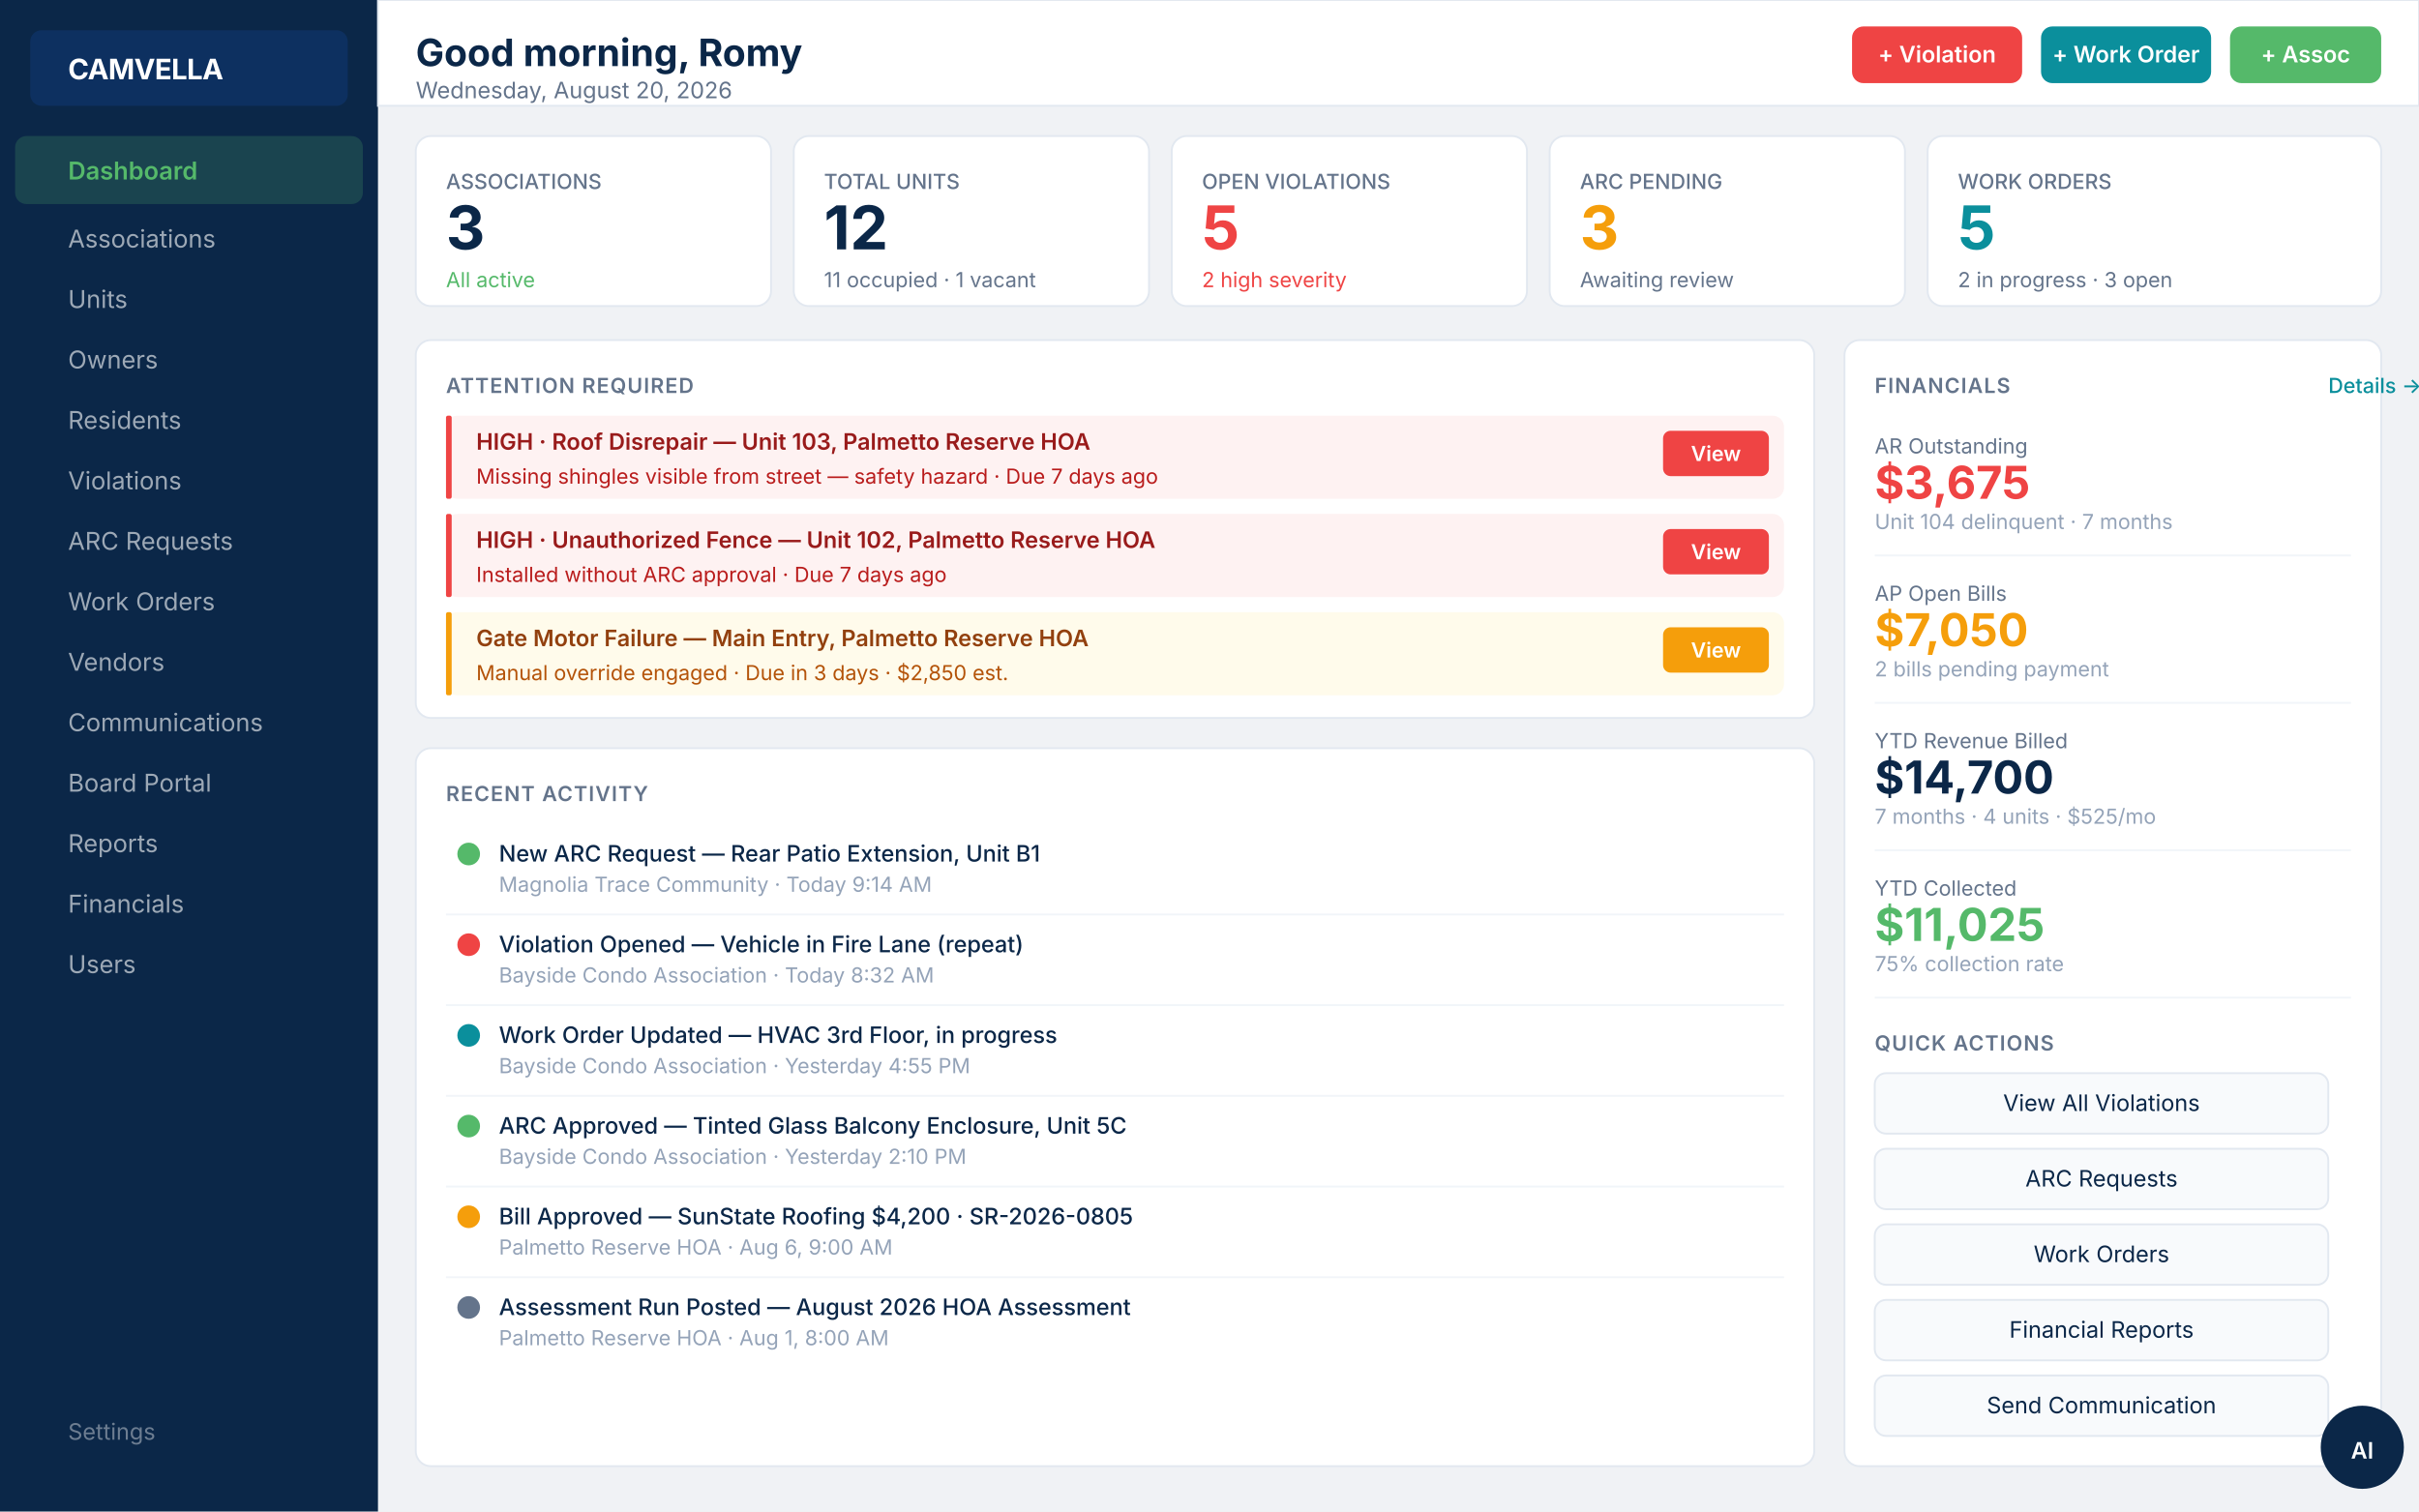
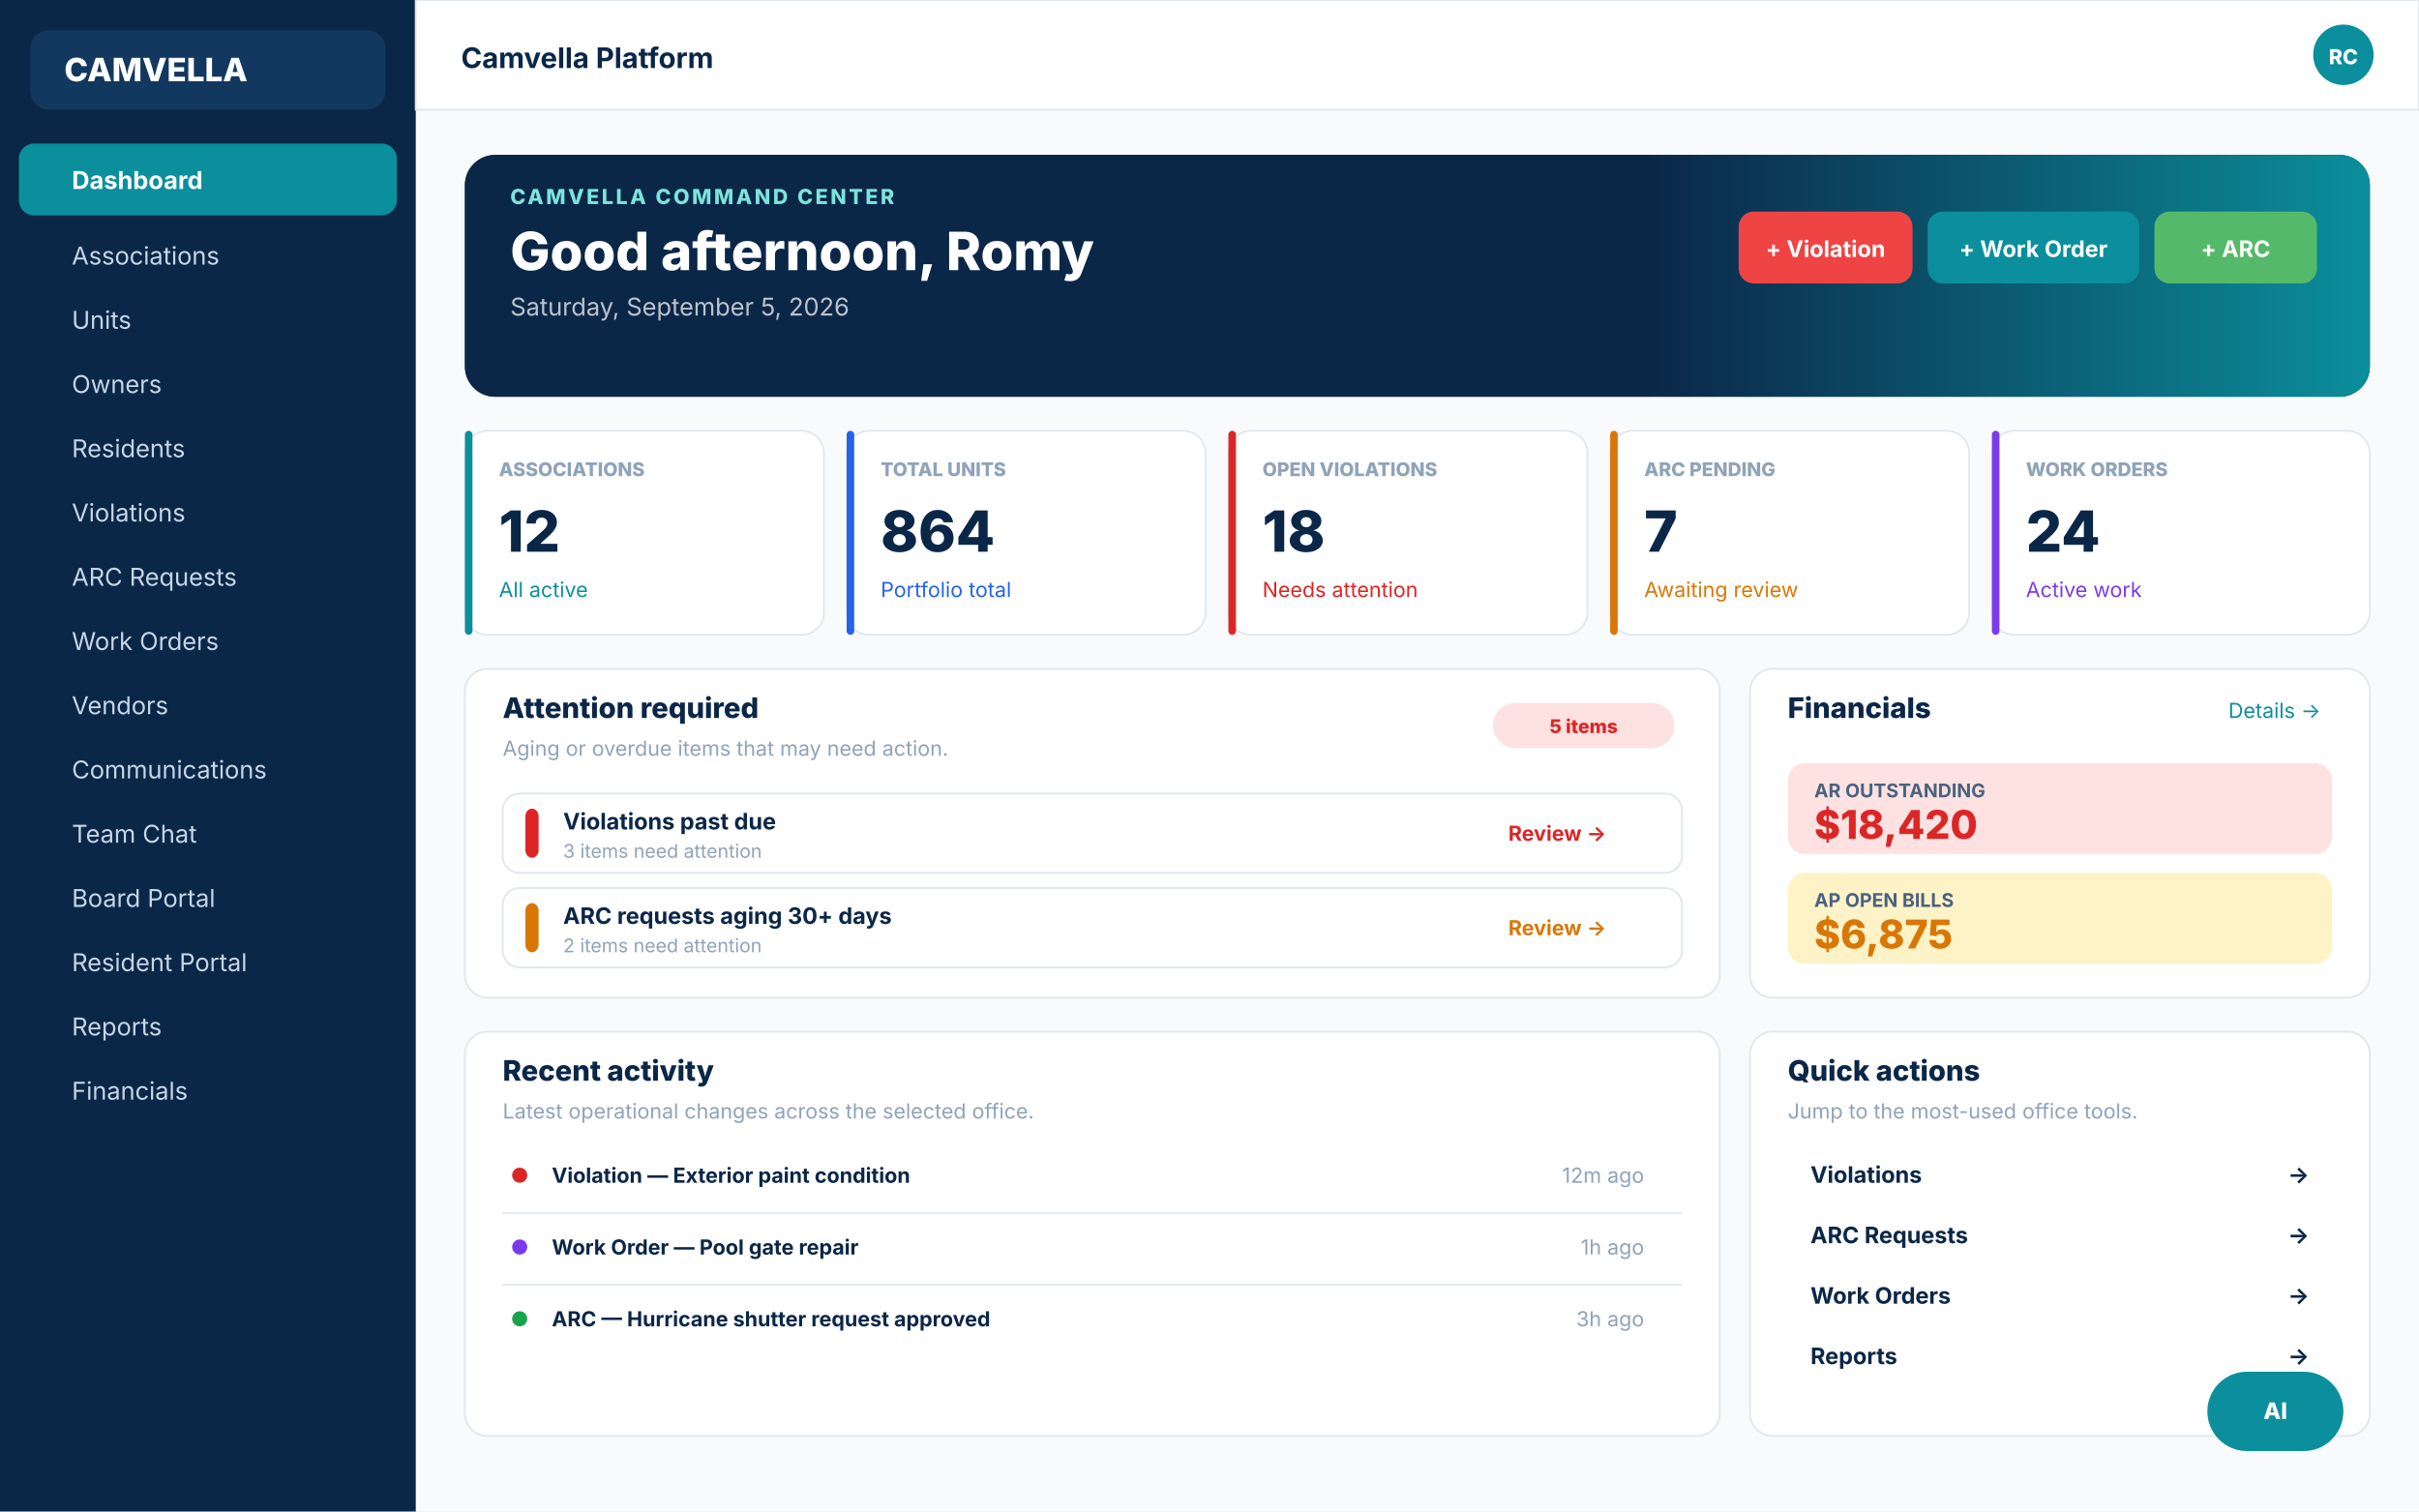
<svg xmlns="http://www.w3.org/2000/svg" viewBox="0 0 1280 800" font-family="-apple-system,BlinkMacSystemFont,'Segoe UI',sans-serif">
-   <rect width="1280" height="800" fill="#F0F2F5" />
-   <rect width="200" height="800" fill="#0B2748" />
-   <rect x="16" y="16" width="168" height="40" rx="6" fill="#0d3060" />
-   <text x="36" y="42" fill="white" font-size="15" font-weight="700" letter-spacing="-0.3">CAMVELLA</text>
-   <rect x="8" y="72" width="184" height="36" rx="6" fill="#55B96A" opacity="0.2" />
-   <text x="36" y="95" fill="#55B96A" font-size="13" font-weight="600">Dashboard</text>
-   <text x="36" y="131" fill="rgba(255,255,255,0.6)" font-size="13">Associations</text>
-   <text x="36" y="163" fill="rgba(255,255,255,0.6)" font-size="13">Units</text>
-   <text x="36" y="195" fill="rgba(255,255,255,0.6)" font-size="13">Owners</text>
-   <text x="36" y="227" fill="rgba(255,255,255,0.6)" font-size="13">Residents</text>
-   <text x="36" y="259" fill="rgba(255,255,255,0.6)" font-size="13">Violations</text>
-   <text x="36" y="291" fill="rgba(255,255,255,0.6)" font-size="13">ARC Requests</text>
-   <text x="36" y="323" fill="rgba(255,255,255,0.6)" font-size="13">Work Orders</text>
-   <text x="36" y="355" fill="rgba(255,255,255,0.6)" font-size="13">Vendors</text>
-   <text x="36" y="387" fill="rgba(255,255,255,0.6)" font-size="13">Communications</text>
-   <text x="36" y="419" fill="rgba(255,255,255,0.6)" font-size="13">Board Portal</text>
-   <text x="36" y="451" fill="rgba(255,255,255,0.6)" font-size="13">Reports</text>
-   <text x="36" y="483" fill="rgba(255,255,255,0.6)" font-size="13">Financials</text>
-   <text x="36" y="515" fill="rgba(255,255,255,0.6)" font-size="13">Users</text>
-   <text x="36" y="762" fill="rgba(255,255,255,0.4)" font-size="12">Settings</text>
-   <rect x="200" y="0" width="1080" height="56" fill="white" stroke="#E2E8F0" stroke-width="1" />
-   <text x="220" y="35" fill="#0B2748" font-size="20" font-weight="700">Good morning, Romy</text>
-   <text x="220" y="52" fill="#64748B" font-size="12">Wednesday, August 20, 2026</text>
-   <rect x="980" y="14" width="90" height="30" rx="6" fill="#EF4444" />
-   <text x="1025" y="33" fill="white" font-size="12" font-weight="600" text-anchor="middle">+ Violation</text>
-   <rect x="1080" y="14" width="90" height="30" rx="6" fill="#0B8F9C" />
-   <text x="1125" y="33" fill="white" font-size="12" font-weight="600" text-anchor="middle">+ Work Order</text>
-   <rect x="1180" y="14" width="80" height="30" rx="6" fill="#55B96A" />
-   <text x="1220" y="33" fill="white" font-size="12" font-weight="600" text-anchor="middle">+ Assoc</text>
-   <rect x="220" y="72" width="188" height="90" rx="8" fill="white" stroke="#E2E8F0" stroke-width="1" />
-   <text x="236" y="100" fill="#64748B" font-size="11" font-weight="500">ASSOCIATIONS</text>
-   <text x="236" y="132" fill="#0B2748" font-size="32" font-weight="700">3</text>
-   <text x="236" y="152" fill="#55B96A" font-size="11">All active</text>
-   <rect x="420" y="72" width="188" height="90" rx="8" fill="white" stroke="#E2E8F0" stroke-width="1" />
-   <text x="436" y="100" fill="#64748B" font-size="11" font-weight="500">TOTAL UNITS</text>
-   <text x="436" y="132" fill="#0B2748" font-size="32" font-weight="700">12</text>
-   <text x="436" y="152" fill="#64748B" font-size="11">11 occupied · 1 vacant</text>
-   <rect x="620" y="72" width="188" height="90" rx="8" fill="white" stroke="#E2E8F0" stroke-width="1" />
-   <text x="636" y="100" fill="#64748B" font-size="11" font-weight="500">OPEN VIOLATIONS</text>
-   <text x="636" y="132" fill="#EF4444" font-size="32" font-weight="700">5</text>
-   <text x="636" y="152" fill="#EF4444" font-size="11">2 high severity</text>
-   <rect x="820" y="72" width="188" height="90" rx="8" fill="white" stroke="#E2E8F0" stroke-width="1" />
-   <text x="836" y="100" fill="#64748B" font-size="11" font-weight="500">ARC PENDING</text>
-   <text x="836" y="132" fill="#F59E0B" font-size="32" font-weight="700">3</text>
-   <text x="836" y="152" fill="#64748B" font-size="11">Awaiting review</text>
-   <rect x="1020" y="72" width="240" height="90" rx="8" fill="white" stroke="#E2E8F0" stroke-width="1" />
-   <text x="1036" y="100" fill="#64748B" font-size="11" font-weight="500">WORK ORDERS</text>
-   <text x="1036" y="132" fill="#0B8F9C" font-size="32" font-weight="700">5</text>
-   <text x="1036" y="152" fill="#64748B" font-size="11">2 in progress · 3 open</text>
-   <rect x="220" y="180" width="740" height="200" rx="8" fill="white" stroke="#E2E8F0" stroke-width="1" />
-   <text x="236" y="208" fill="#64748B" font-size="11" font-weight="600" letter-spacing="0.05em">ATTENTION REQUIRED</text>
-   <rect x="236" y="220" width="708" height="44" rx="6" fill="#FEF2F2" />
-   <rect x="236" y="220" width="3" height="44" rx="1" fill="#EF4444" />
-   <text x="252" y="238" fill="#991B1B" font-size="12" font-weight="600">HIGH · Roof Disrepair — Unit 103, Palmetto Reserve HOA</text>
-   <text x="252" y="256" fill="#B91C1C" font-size="11">Missing shingles visible from street — safety hazard · Due 7 days ago</text>
-   <rect x="880" y="228" width="56" height="24" rx="4" fill="#EF4444" />
-   <text x="908" y="244" fill="white" font-size="11" font-weight="600" text-anchor="middle">View</text>
-   <rect x="236" y="272" width="708" height="44" rx="6" fill="#FEF2F2" />
-   <rect x="236" y="272" width="3" height="44" rx="1" fill="#EF4444" />
-   <text x="252" y="290" fill="#991B1B" font-size="12" font-weight="600">HIGH · Unauthorized Fence — Unit 102, Palmetto Reserve HOA</text>
-   <text x="252" y="308" fill="#B91C1C" font-size="11">Installed without ARC approval · Due 7 days ago</text>
-   <rect x="880" y="280" width="56" height="24" rx="4" fill="#EF4444" />
-   <text x="908" y="296" fill="white" font-size="11" font-weight="600" text-anchor="middle">View</text>
-   <rect x="236" y="324" width="708" height="44" rx="6" fill="#FFFBEB" />
-   <rect x="236" y="324" width="3" height="44" rx="1" fill="#F59E0B" />
-   <text x="252" y="342" fill="#92400E" font-size="12" font-weight="600">Gate Motor Failure — Main Entry, Palmetto Reserve HOA</text>
-   <text x="252" y="360" fill="#B45309" font-size="11">Manual override engaged · Due in 3 days · $2,850 est.</text>
-   <rect x="880" y="332" width="56" height="24" rx="4" fill="#F59E0B" />
-   <text x="908" y="348" fill="white" font-size="11" font-weight="600" text-anchor="middle">View</text>
-   <rect x="220" y="396" width="740" height="380" rx="8" fill="white" stroke="#E2E8F0" stroke-width="1" />
-   <text x="236" y="424" fill="#64748B" font-size="11" font-weight="600" letter-spacing="0.05em">RECENT ACTIVITY</text>
-   <circle cx="248" cy="452" r="6" fill="#55B96A" />
-   <text x="264" y="456" fill="#0B2748" font-size="12" font-weight="500">New ARC Request — Rear Patio Extension, Unit B1</text>
-   <text x="264" y="472" fill="#94A3B8" font-size="11">Magnolia Trace Community · Today 9:14 AM</text>
-   <line x1="236" y1="484" x2="944" y2="484" stroke="#F1F5F9" stroke-width="1" />
-   <circle cx="248" cy="500" r="6" fill="#EF4444" />
-   <text x="264" y="504" fill="#0B2748" font-size="12" font-weight="500">Violation Opened — Vehicle in Fire Lane (repeat)</text>
-   <text x="264" y="520" fill="#94A3B8" font-size="11">Bayside Condo Association · Today 8:32 AM</text>
-   <line x1="236" y1="532" x2="944" y2="532" stroke="#F1F5F9" stroke-width="1" />
-   <circle cx="248" cy="548" r="6" fill="#0B8F9C" />
-   <text x="264" y="552" fill="#0B2748" font-size="12" font-weight="500">Work Order Updated — HVAC 3rd Floor, in progress</text>
-   <text x="264" y="568" fill="#94A3B8" font-size="11">Bayside Condo Association · Yesterday 4:55 PM</text>
-   <line x1="236" y1="580" x2="944" y2="580" stroke="#F1F5F9" stroke-width="1" />
-   <circle cx="248" cy="596" r="6" fill="#55B96A" />
-   <text x="264" y="600" fill="#0B2748" font-size="12" font-weight="500">ARC Approved — Tinted Glass Balcony Enclosure, Unit 5C</text>
-   <text x="264" y="616" fill="#94A3B8" font-size="11">Bayside Condo Association · Yesterday 2:10 PM</text>
-   <line x1="236" y1="628" x2="944" y2="628" stroke="#F1F5F9" stroke-width="1" />
-   <circle cx="248" cy="644" r="6" fill="#F59E0B" />
-   <text x="264" y="648" fill="#0B2748" font-size="12" font-weight="500">Bill Approved — SunState Roofing $4,200 · SR-2026-0805</text>
-   <text x="264" y="664" fill="#94A3B8" font-size="11">Palmetto Reserve HOA · Aug 6, 9:00 AM</text>
-   <line x1="236" y1="676" x2="944" y2="676" stroke="#F1F5F9" stroke-width="1" />
-   <circle cx="248" cy="692" r="6" fill="#64748B" />
-   <text x="264" y="696" fill="#0B2748" font-size="12" font-weight="500">Assessment Run Posted — August 2026 HOA Assessment</text>
-   <text x="264" y="712" fill="#94A3B8" font-size="11">Palmetto Reserve HOA · Aug 1, 8:00 AM</text>
-   <rect x="976" y="180" width="284" height="596" rx="8" fill="white" stroke="#E2E8F0" stroke-width="1" />
-   <text x="992" y="208" fill="#64748B" font-size="11" font-weight="600" letter-spacing="0.05em">FINANCIALS</text>
-   <text x="1232" y="208" fill="#0B8F9C" font-size="11" font-weight="500">Details →</text>
-   <text x="992" y="240" fill="#64748B" font-size="11">AR Outstanding</text>
-   <text x="992" y="264" fill="#EF4444" font-size="24" font-weight="700">$3,675</text>
-   <text x="992" y="280" fill="#94A3B8" font-size="11">Unit 104 delinquent · 7 months</text>
-   <line x1="992" y1="294" x2="1244" y2="294" stroke="#F1F5F9" stroke-width="1" />
-   <text x="992" y="318" fill="#64748B" font-size="11">AP Open Bills</text>
-   <text x="992" y="342" fill="#F59E0B" font-size="24" font-weight="700">$7,050</text>
-   <text x="992" y="358" fill="#94A3B8" font-size="11">2 bills pending payment</text>
-   <line x1="992" y1="372" x2="1244" y2="372" stroke="#F1F5F9" stroke-width="1" />
-   <text x="992" y="396" fill="#64748B" font-size="11">YTD Revenue Billed</text>
-   <text x="992" y="420" fill="#0B2748" font-size="24" font-weight="700">$14,700</text>
-   <text x="992" y="436" fill="#94A3B8" font-size="11">7 months · 4 units · $525/mo</text>
-   <line x1="992" y1="450" x2="1244" y2="450" stroke="#F1F5F9" stroke-width="1" />
-   <text x="992" y="474" fill="#64748B" font-size="11">YTD Collected</text>
-   <text x="992" y="498" fill="#55B96A" font-size="24" font-weight="700">$11,025</text>
-   <text x="992" y="514" fill="#94A3B8" font-size="11">75% collection rate</text>
-   <line x1="992" y1="528" x2="1244" y2="528" stroke="#F1F5F9" stroke-width="1" />
-   <text x="992" y="556" fill="#64748B" font-size="11" font-weight="600" letter-spacing="0.05em">QUICK ACTIONS</text>
-   <rect x="992" y="568" width="240" height="32" rx="6" fill="#F8FAFC" stroke="#E2E8F0" stroke-width="1" />
-   <text x="1112" y="588" fill="#0B2748" font-size="12" text-anchor="middle">View All Violations</text>
-   <rect x="992" y="608" width="240" height="32" rx="6" fill="#F8FAFC" stroke="#E2E8F0" stroke-width="1" />
-   <text x="1112" y="628" fill="#0B2748" font-size="12" text-anchor="middle">ARC Requests</text>
-   <rect x="992" y="648" width="240" height="32" rx="6" fill="#F8FAFC" stroke="#E2E8F0" stroke-width="1" />
-   <text x="1112" y="668" fill="#0B2748" font-size="12" text-anchor="middle">Work Orders</text>
-   <rect x="992" y="688" width="240" height="32" rx="6" fill="#F8FAFC" stroke="#E2E8F0" stroke-width="1" />
-   <text x="1112" y="708" fill="#0B2748" font-size="12" text-anchor="middle">Financial Reports</text>
-   <rect x="992" y="728" width="240" height="32" rx="6" fill="#F8FAFC" stroke="#E2E8F0" stroke-width="1" />
-   <text x="1112" y="748" fill="#0B2748" font-size="12" text-anchor="middle">Send Communication</text>
-   <circle cx="1250" cy="766" r="22" fill="#0B2748" />
-   <text x="1250" y="772" fill="white" font-size="12" font-weight="600" text-anchor="middle">AI</text>
+   <rect width="1280" height="800" fill="#F8FAFB" />
+   <rect width="220" height="800" fill="#0B2748" />
+   <rect x="16" y="16" width="188" height="42" rx="10" fill="#12385F" />
+   <text x="34" y="43" fill="#fff" font-size="17" font-weight="800">CAMVELLA</text>
+   <g font-size="13">
+     <rect x="10" y="76" width="200" height="38" rx="8" fill="#0B8F9C" />
+     <text x="38" y="100" fill="#fff" font-weight="700">Dashboard</text>
+     <text x="38" y="140" fill="#C6D6E5">Associations</text>
+     <text x="38" y="174" fill="#C6D6E5">Units</text>
+     <text x="38" y="208" fill="#C6D6E5">Owners</text>
+     <text x="38" y="242" fill="#C6D6E5">Residents</text>
+     <text x="38" y="276" fill="#C6D6E5">Violations</text>
+     <text x="38" y="310" fill="#C6D6E5">ARC Requests</text>
+     <text x="38" y="344" fill="#C6D6E5">Work Orders</text>
+     <text x="38" y="378" fill="#C6D6E5">Vendors</text>
+     <text x="38" y="412" fill="#C6D6E5">Communications</text>
+     <text x="38" y="446" fill="#C6D6E5">Team Chat</text>
+     <text x="38" y="480" fill="#C6D6E5">Board Portal</text>
+     <text x="38" y="514" fill="#C6D6E5">Resident Portal</text>
+     <text x="38" y="548" fill="#C6D6E5">Reports</text>
+     <text x="38" y="582" fill="#C6D6E5">Financials</text>
+   </g>
+   <rect x="220" y="0" width="1060" height="58" fill="#fff" stroke="#E2E8ED" />
+   <text x="244" y="36" fill="#0B2748" font-size="15" font-weight="700">Camvella Platform</text>
+   <circle cx="1240" cy="29" r="16" fill="#0B8F9C" />
+   <text x="1240" y="34" fill="#fff" font-size="11" text-anchor="middle" font-weight="800">RC</text>
+   <rect x="246" y="82" width="1008" height="128" rx="16" fill="#0B2748" />
+   <defs>
+     <linearGradient id="hero" x1="0" x2="1">
+       <stop offset="0" stop-color="#0B2748" />
+       <stop offset="0.62" stop-color="#0B2748" />
+       <stop offset="1" stop-color="#0B8F9C" />
+     </linearGradient>
+   </defs>
+   <rect x="246" y="82" width="1008" height="128" rx="16" fill="url(#hero)" />
+   <text x="270" y="108" fill="#7DE3DB" font-size="11" font-weight="800" letter-spacing="1.3">CAMVELLA COMMAND CENTER</text>
+   <text x="270" y="143" fill="#fff" font-size="28" font-weight="800">Good afternoon, Romy</text>
+   <text x="270" y="167" fill="rgba(255,255,255,.72)" font-size="13">Saturday, September 5, 2026</text>
+   <rect x="920" y="112" width="92" height="38" rx="8" fill="#EF4444" />
+   <text x="966" y="136" fill="#fff" font-size="12" text-anchor="middle" font-weight="700">+ Violation</text>
+   <rect x="1020" y="112" width="112" height="38" rx="8" fill="#0B8F9C" />
+   <text x="1076" y="136" fill="#fff" font-size="12" text-anchor="middle" font-weight="700">+ Work Order</text>
+   <rect x="1140" y="112" width="86" height="38" rx="8" fill="#55B96A" />
+   <text x="1183" y="136" fill="#fff" font-size="12" text-anchor="middle" font-weight="700">+ ARC</text>
+   <g>
+     <rect x="246" y="228" width="190" height="108" rx="12" fill="#fff" stroke="#E2E8ED" />
+     <rect x="246" y="228" width="4" height="108" rx="2" fill="#0B8F9C" />
+     <text x="264" y="252" fill="#8FA3B8" font-size="10" font-weight="800">ASSOCIATIONS</text>
+     <text x="264" y="292" fill="#0B2748" font-size="30" font-weight="800">12</text>
+     <text x="264" y="316" fill="#0B8F9C" font-size="11">All active</text>
+     <rect x="448" y="228" width="190" height="108" rx="12" fill="#fff" stroke="#E2E8ED" />
+     <rect x="448" y="228" width="4" height="108" rx="2" fill="#2563EB" />
+     <text x="466" y="252" fill="#8FA3B8" font-size="10" font-weight="800">TOTAL UNITS</text>
+     <text x="466" y="292" fill="#0B2748" font-size="30" font-weight="800">864</text>
+     <text x="466" y="316" fill="#2563EB" font-size="11">Portfolio total</text>
+     <rect x="650" y="228" width="190" height="108" rx="12" fill="#fff" stroke="#E2E8ED" />
+     <rect x="650" y="228" width="4" height="108" rx="2" fill="#DC2626" />
+     <text x="668" y="252" fill="#8FA3B8" font-size="10" font-weight="800">OPEN VIOLATIONS</text>
+     <text x="668" y="292" fill="#0B2748" font-size="30" font-weight="800">18</text>
+     <text x="668" y="316" fill="#DC2626" font-size="11">Needs attention</text>
+     <rect x="852" y="228" width="190" height="108" rx="12" fill="#fff" stroke="#E2E8ED" />
+     <rect x="852" y="228" width="4" height="108" rx="2" fill="#D97706" />
+     <text x="870" y="252" fill="#8FA3B8" font-size="10" font-weight="800">ARC PENDING</text>
+     <text x="870" y="292" fill="#0B2748" font-size="30" font-weight="800">7</text>
+     <text x="870" y="316" fill="#D97706" font-size="11">Awaiting review</text>
+     <rect x="1054" y="228" width="200" height="108" rx="12" fill="#fff" stroke="#E2E8ED" />
+     <rect x="1054" y="228" width="4" height="108" rx="2" fill="#7C3AED" />
+     <text x="1072" y="252" fill="#8FA3B8" font-size="10" font-weight="800">WORK ORDERS</text>
+     <text x="1072" y="292" fill="#0B2748" font-size="30" font-weight="800">24</text>
+     <text x="1072" y="316" fill="#7C3AED" font-size="11">Active work</text>
+   </g>
+   <rect x="246" y="354" width="664" height="174" rx="12" fill="#fff" stroke="#E2E8ED" />
+   <text x="266" y="380" fill="#0B2748" font-size="15" font-weight="800">Attention required</text>
+   <text x="266" y="400" fill="#8FA3B8" font-size="11">Aging or overdue items that may need action.</text>
+   <rect x="790" y="372" width="96" height="24" rx="12" fill="#FEE2E2" />
+   <text x="838" y="388" fill="#DC2626" font-size="10" text-anchor="middle" font-weight="800">5 items</text>
+   <rect x="266" y="420" width="624" height="42" rx="9" fill="#fff" stroke="#E2E8ED" />
+   <rect x="278" y="428" width="7" height="26" rx="4" fill="#DC2626" />
+   <text x="298" y="439" fill="#0B2748" font-size="12" font-weight="700">Violations past due</text>
+   <text x="298" y="454" fill="#8FA3B8" font-size="10">3 items need attention</text>
+   <text x="850" y="445" fill="#DC2626" font-size="11" text-anchor="end" font-weight="700">Review →</text>
+   <rect x="266" y="470" width="624" height="42" rx="9" fill="#fff" stroke="#E2E8ED" />
+   <rect x="278" y="478" width="7" height="26" rx="4" fill="#D97706" />
+   <text x="298" y="489" fill="#0B2748" font-size="12" font-weight="700">ARC requests aging 30+ days</text>
+   <text x="298" y="504" fill="#8FA3B8" font-size="10">2 items need attention</text>
+   <text x="850" y="495" fill="#D97706" font-size="11" text-anchor="end" font-weight="700">Review →</text>
+   <rect x="926" y="354" width="328" height="174" rx="12" fill="#fff" stroke="#E2E8ED" />
+   <text x="946" y="380" fill="#0B2748" font-size="15" font-weight="800">Financials</text>
+   <text x="1228" y="380" fill="#0B8F9C" font-size="11" text-anchor="end">Details →</text>
+   <rect x="946" y="404" width="288" height="48" rx="9" fill="#FEE2E2" />
+   <text x="960" y="422" fill="#4A6280" font-size="10" font-weight="700">AR OUTSTANDING</text>
+   <text x="960" y="444" fill="#DC2626" font-size="21" font-weight="800">$18,420</text>
+   <rect x="946" y="462" width="288" height="48" rx="9" fill="#FEF3C7" />
+   <text x="960" y="480" fill="#4A6280" font-size="10" font-weight="700">AP OPEN BILLS</text>
+   <text x="960" y="502" fill="#D97706" font-size="21" font-weight="800">$6,875</text>
+   <rect x="246" y="546" width="664" height="214" rx="12" fill="#fff" stroke="#E2E8ED" />
+   <text x="266" y="572" fill="#0B2748" font-size="15" font-weight="800">Recent activity</text>
+   <text x="266" y="592" fill="#8FA3B8" font-size="11">Latest operational changes across the selected office.</text>
+   <g font-size="11">
+     <circle cx="275" cy="622" r="4" fill="#DC2626" />
+     <text x="292" y="626" fill="#0B2748" font-weight="700">Violation — Exterior paint condition</text>
+     <text x="870" y="626" fill="#8FA3B8" text-anchor="end">12m ago</text>
+     <line x1="266" y1="642" x2="890" y2="642" stroke="#E2E8ED" />
+     <circle cx="275" cy="660" r="4" fill="#7C3AED" />
+     <text x="292" y="664" fill="#0B2748" font-weight="700">Work Order — Pool gate repair</text>
+     <text x="870" y="664" fill="#8FA3B8" text-anchor="end">1h ago</text>
+     <line x1="266" y1="680" x2="890" y2="680" stroke="#E2E8ED" />
+     <circle cx="275" cy="698" r="4" fill="#16A34A" />
+     <text x="292" y="702" fill="#0B2748" font-weight="700">ARC — Hurricane shutter request approved</text>
+     <text x="870" y="702" fill="#8FA3B8" text-anchor="end">3h ago</text>
+   </g>
+   <rect x="926" y="546" width="328" height="214" rx="12" fill="#fff" stroke="#E2E8ED" />
+   <text x="946" y="572" fill="#0B2748" font-size="15" font-weight="800">Quick actions</text>
+   <text x="946" y="592" fill="#8FA3B8" font-size="11">Jump to the most-used office tools.</text>
+   <g fill="#0B2748" font-size="12" font-weight="700">
+     <text x="958" y="626">Violations</text>
+     <text x="1222" y="626" text-anchor="end">→</text>
+     <text x="958" y="658">ARC Requests</text>
+     <text x="1222" y="658" text-anchor="end">→</text>
+     <text x="958" y="690">Work Orders</text>
+     <text x="1222" y="690" text-anchor="end">→</text>
+     <text x="958" y="722">Reports</text>
+     <text x="1222" y="722" text-anchor="end">→</text>
+   </g>
+   <rect x="1168" y="726" width="72" height="42" rx="21" fill="#0B8F9C" />
+   <text x="1204" y="751" fill="#fff" font-size="12" text-anchor="middle" font-weight="800">AI</text>
</svg>
